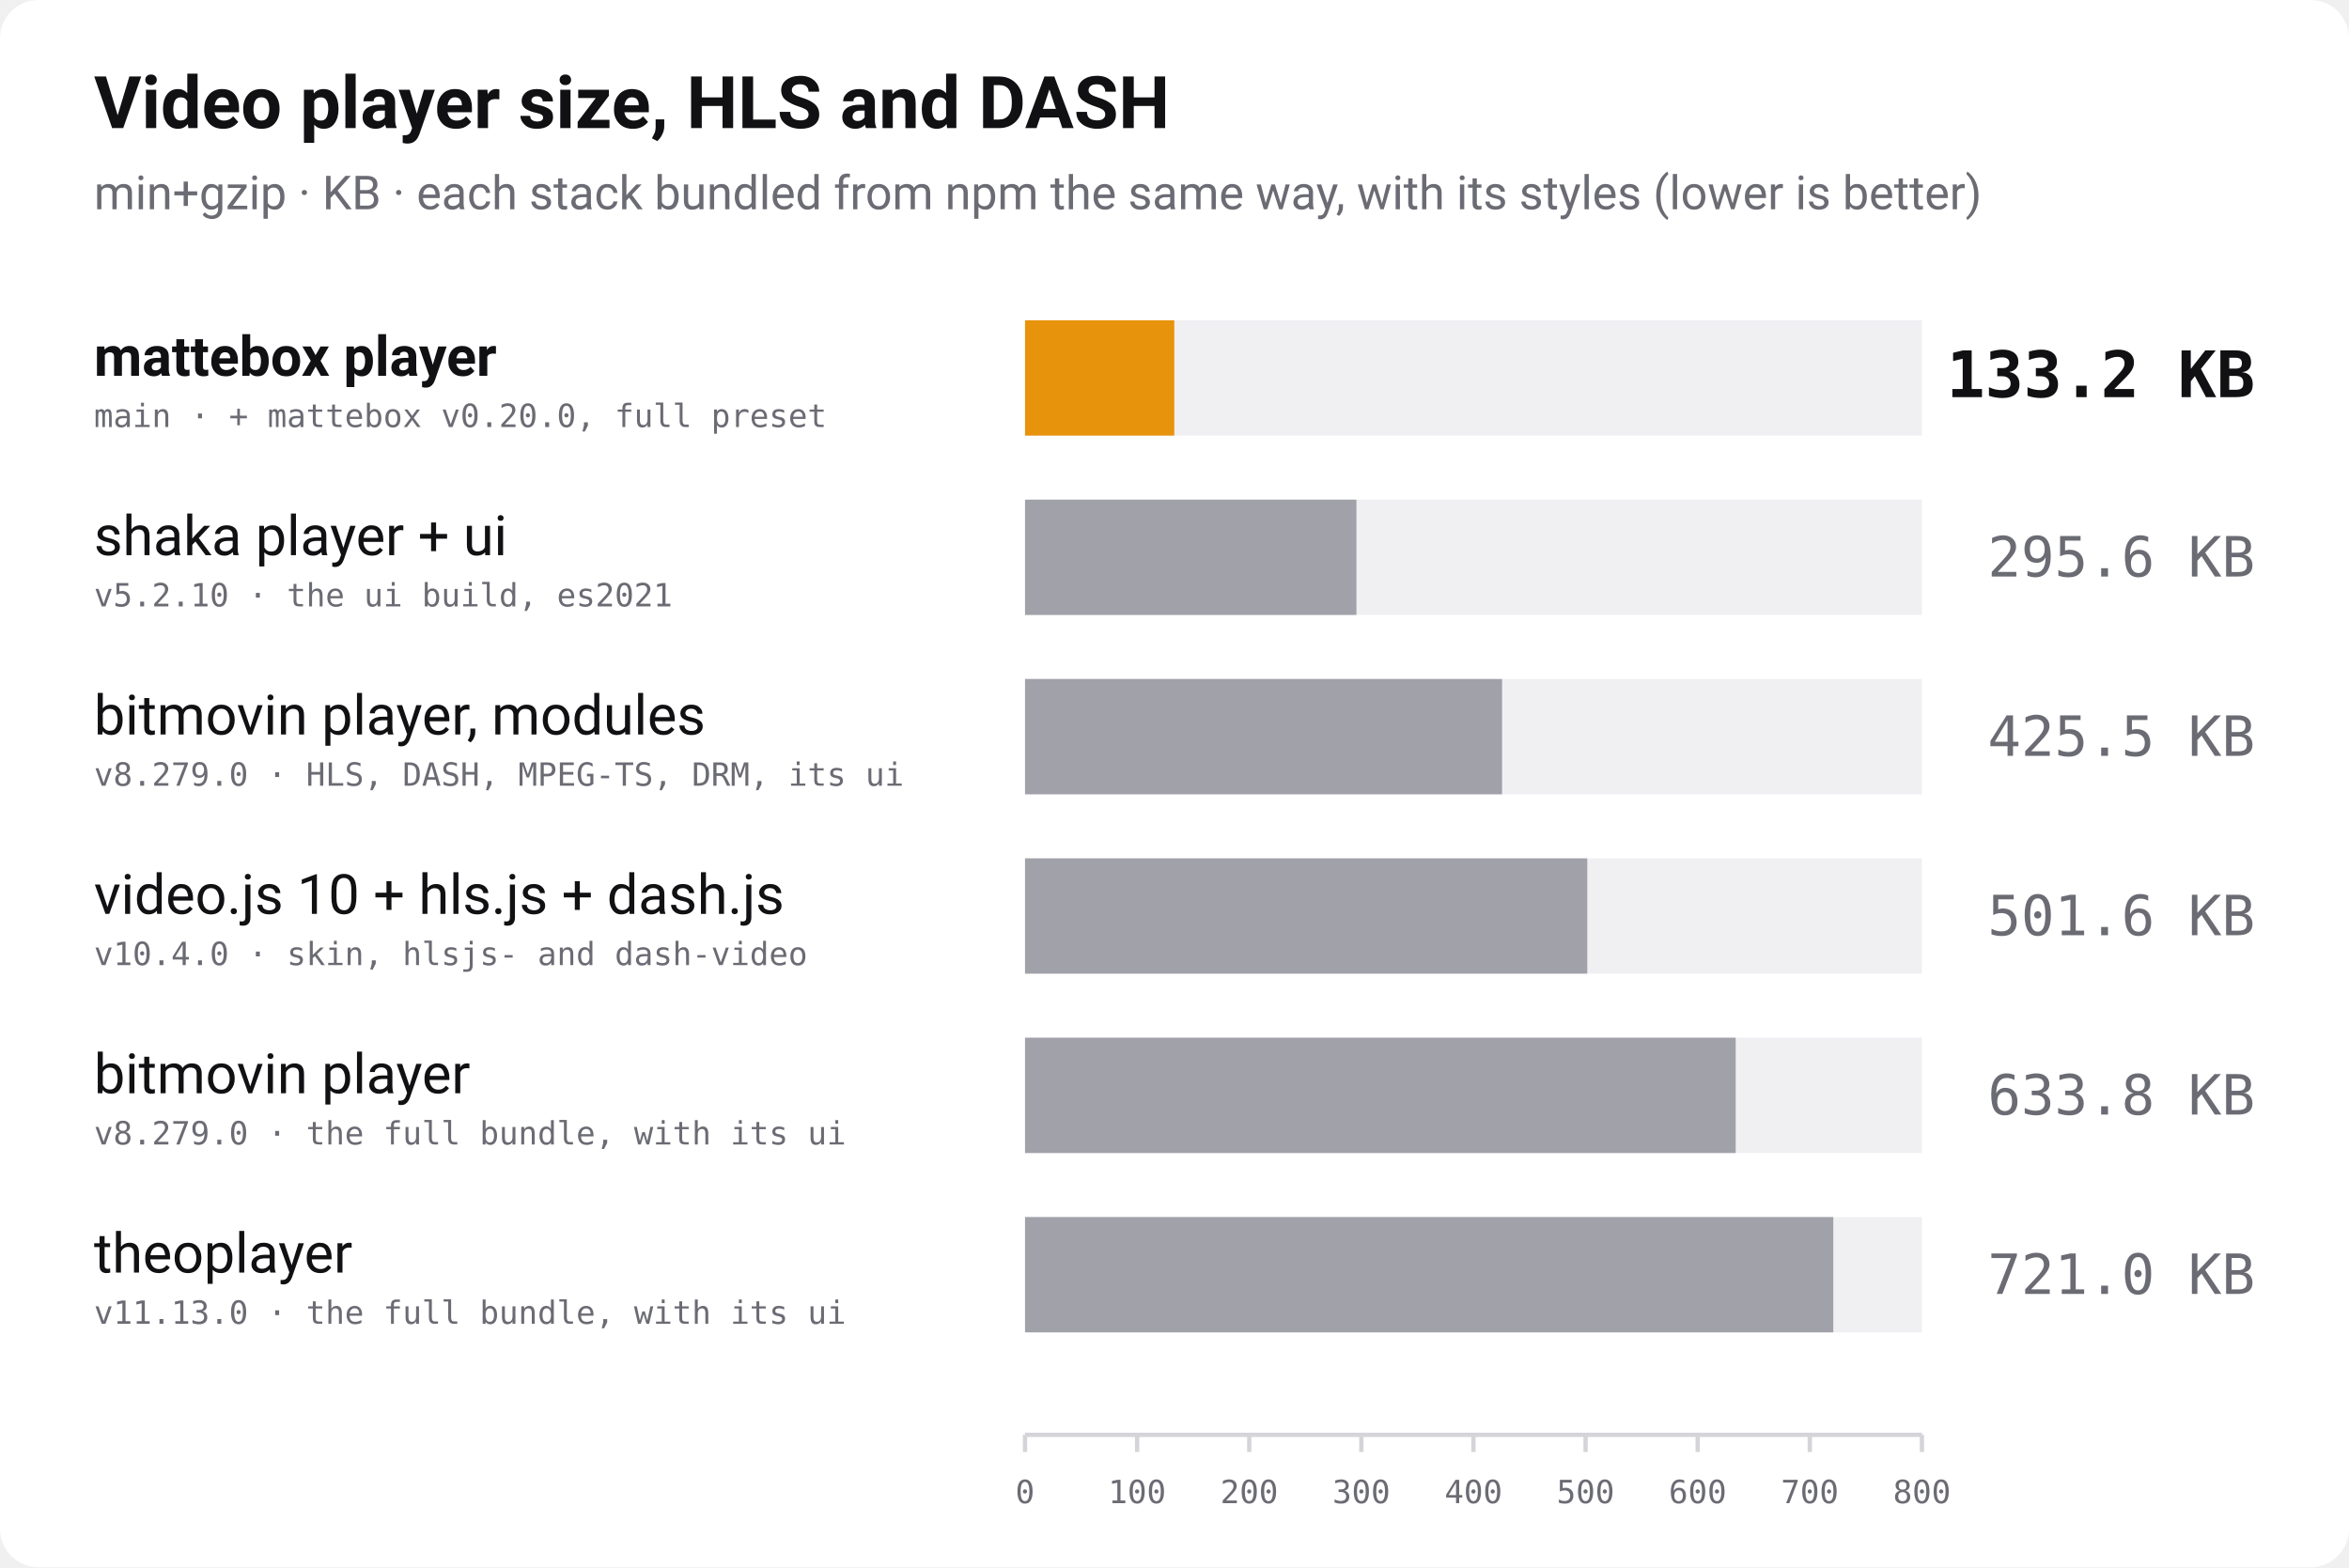
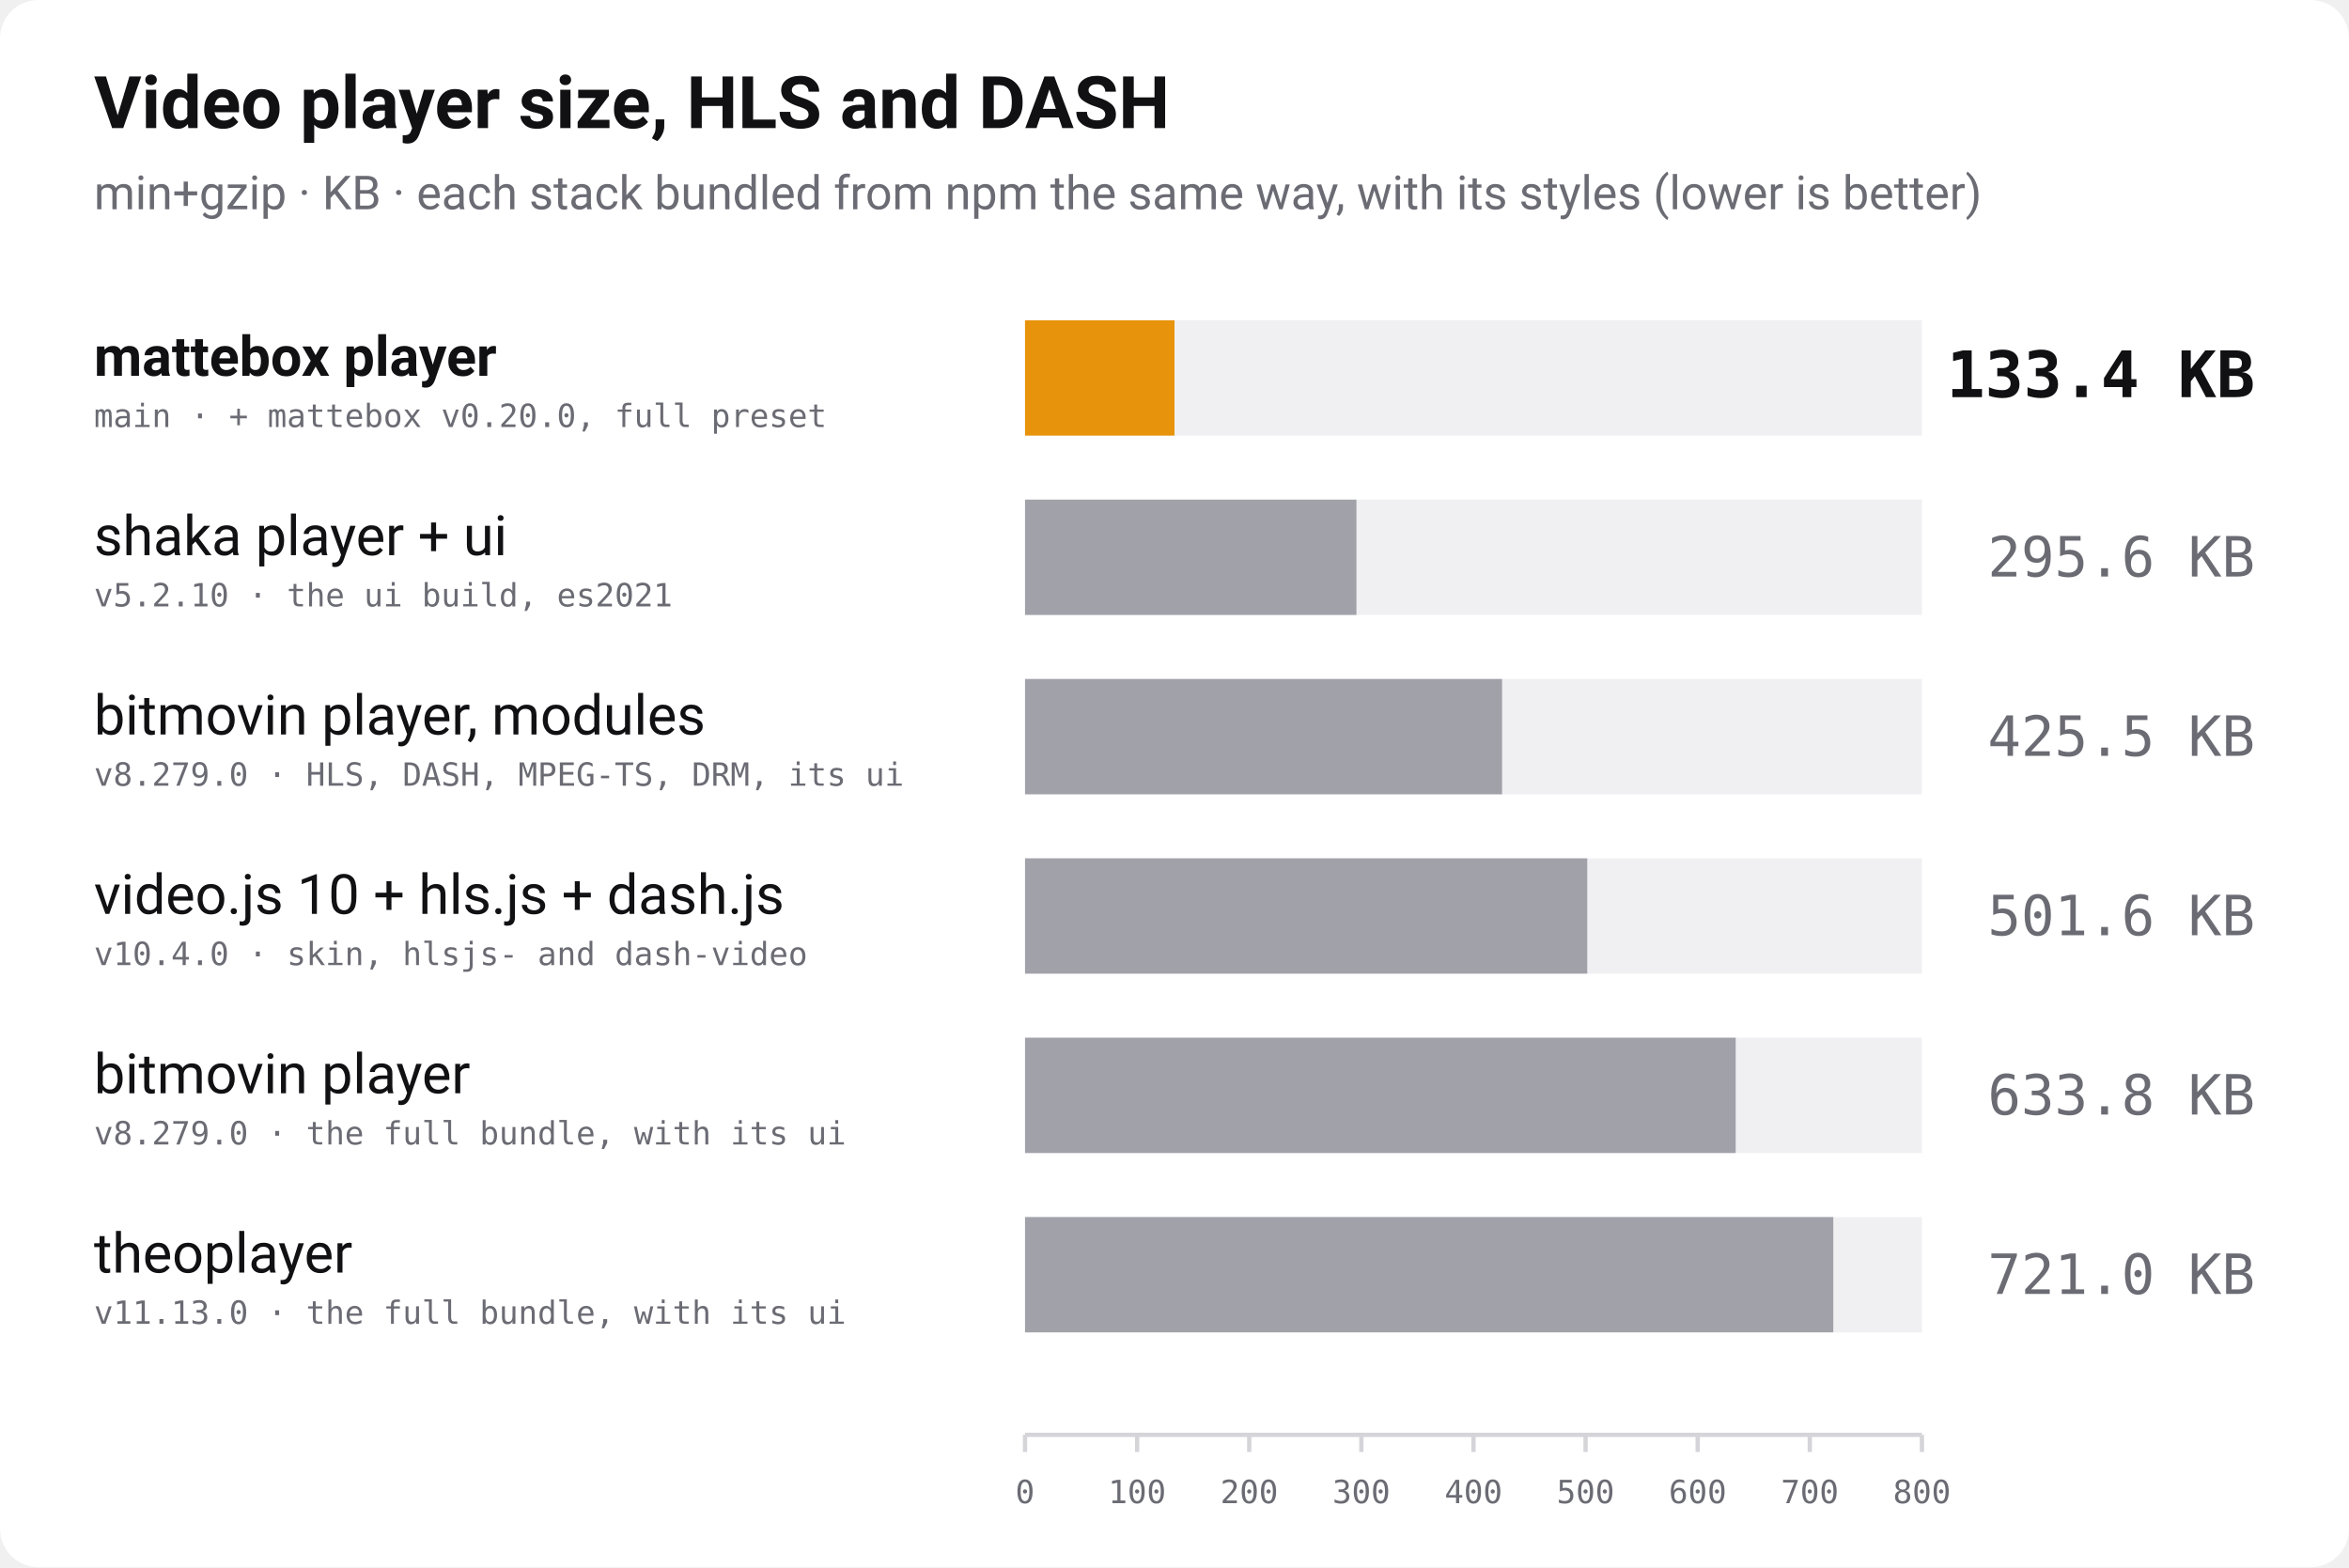
<svg xmlns="http://www.w3.org/2000/svg" width="1100" height="734" viewBox="0 0 1100 734" role="img" aria-label="Bundle size of video players with HLS and DASH playback, min+gzip, lower is better">
  <rect width="1100" height="734" rx="18" fill="#ffffff" />
  <text x="44" y="60" font-family="-apple-system, 'Segoe UI', Roboto, Helvetica, Arial, sans-serif" font-size="34" font-weight="700" fill="#111114">Video player size, HLS and DASH</text>
  <text x="44" y="98" font-family="-apple-system, 'Segoe UI', Roboto, Helvetica, Arial, sans-serif" font-size="22" fill="#6b6b74">min+gzip · KB · each stack bundled from npm the same way, with its styles (lower is better)</text>
  <text x="44" y="176" font-family="-apple-system, 'Segoe UI', Roboto, Helvetica, Arial, sans-serif" font-size="26" font-weight="700" fill="#111114">mattebox player</text>
  <text x="44" y="200" font-family="ui-monospace, 'SF Mono', Menlo, Consolas, monospace" font-size="15" fill="#6b6b74">main · + mattebox v0.20.0, full preset</text>
  <rect x="480" y="150" width="420" height="54" fill="#f0f0f3" />
-   <rect x="480" y="150" width="69.9" height="54" fill="#e8930c" />
-   <text x="1056" y="186" text-anchor="end" font-family="ui-monospace, 'SF Mono', Menlo, Consolas, monospace" font-size="30" font-weight="700" fill="#111114">133.2 KB</text>
+   <rect x="480" y="150" width="70.0" height="54" fill="#e8930c" />
+   <text x="1056" y="186" text-anchor="end" font-family="ui-monospace, 'SF Mono', Menlo, Consolas, monospace" font-size="30" font-weight="700" fill="#111114">133.4 KB</text>
  <text x="44" y="260" font-family="-apple-system, 'Segoe UI', Roboto, Helvetica, Arial, sans-serif" font-size="26" font-weight="400" fill="#111114">shaka player + ui</text>
  <text x="44" y="284" font-family="ui-monospace, 'SF Mono', Menlo, Consolas, monospace" font-size="15" fill="#6b6b74">v5.2.10 · the ui build, es2021</text>
  <rect x="480" y="234" width="420" height="54" fill="#f0f0f3" />
  <rect x="480" y="234" width="155.2" height="54" fill="#a1a1aa" />
  <text x="1056" y="270" text-anchor="end" font-family="ui-monospace, 'SF Mono', Menlo, Consolas, monospace" font-size="26" font-weight="400" fill="#6b6b74">295.6 KB</text>
  <text x="44" y="344" font-family="-apple-system, 'Segoe UI', Roboto, Helvetica, Arial, sans-serif" font-size="26" font-weight="400" fill="#111114">bitmovin player, modules</text>
  <text x="44" y="368" font-family="ui-monospace, 'SF Mono', Menlo, Consolas, monospace" font-size="15" fill="#6b6b74">v8.279.0 · HLS, DASH, MPEG-TS, DRM, its ui</text>
  <rect x="480" y="318" width="420" height="54" fill="#f0f0f3" />
  <rect x="480" y="318" width="223.4" height="54" fill="#a1a1aa" />
  <text x="1056" y="354" text-anchor="end" font-family="ui-monospace, 'SF Mono', Menlo, Consolas, monospace" font-size="26" font-weight="400" fill="#6b6b74">425.5 KB</text>
  <text x="44" y="428" font-family="-apple-system, 'Segoe UI', Roboto, Helvetica, Arial, sans-serif" font-size="26" font-weight="400" fill="#111114">video.js 10 + hls.js + dash.js</text>
  <text x="44" y="452" font-family="ui-monospace, 'SF Mono', Menlo, Consolas, monospace" font-size="15" fill="#6b6b74">v10.4.0 · skin, hlsjs- and dash-video</text>
  <rect x="480" y="402" width="420" height="54" fill="#f0f0f3" />
  <rect x="480" y="402" width="263.3" height="54" fill="#a1a1aa" />
  <text x="1056" y="438" text-anchor="end" font-family="ui-monospace, 'SF Mono', Menlo, Consolas, monospace" font-size="26" font-weight="400" fill="#6b6b74">501.6 KB</text>
  <text x="44" y="512" font-family="-apple-system, 'Segoe UI', Roboto, Helvetica, Arial, sans-serif" font-size="26" font-weight="400" fill="#111114">bitmovin player</text>
  <text x="44" y="536" font-family="ui-monospace, 'SF Mono', Menlo, Consolas, monospace" font-size="15" fill="#6b6b74">v8.279.0 · the full bundle, with its ui</text>
  <rect x="480" y="486" width="420" height="54" fill="#f0f0f3" />
  <rect x="480" y="486" width="332.8" height="54" fill="#a1a1aa" />
  <text x="1056" y="522" text-anchor="end" font-family="ui-monospace, 'SF Mono', Menlo, Consolas, monospace" font-size="26" font-weight="400" fill="#6b6b74">633.8 KB</text>
  <text x="44" y="596" font-family="-apple-system, 'Segoe UI', Roboto, Helvetica, Arial, sans-serif" font-size="26" font-weight="400" fill="#111114">theoplayer</text>
  <text x="44" y="620" font-family="ui-monospace, 'SF Mono', Menlo, Consolas, monospace" font-size="15" fill="#6b6b74">v11.13.0 · the full bundle, with its ui</text>
  <rect x="480" y="570" width="420" height="54" fill="#f0f0f3" />
  <rect x="480" y="570" width="378.5" height="54" fill="#a1a1aa" />
  <text x="1056" y="606" text-anchor="end" font-family="ui-monospace, 'SF Mono', Menlo, Consolas, monospace" font-size="26" font-weight="400" fill="#6b6b74">721.0 KB</text>
  <line x1="480" y1="672" x2="900" y2="672" stroke="#d4d4d9" stroke-width="2" />
  <line x1="480.0" y1="672" x2="480.0" y2="680" stroke="#d4d4d9" stroke-width="2" />
  <text x="480.0" y="704" text-anchor="middle" font-family="ui-monospace, 'SF Mono', Menlo, Consolas, monospace" font-size="15" fill="#6b6b74">0</text>
  <line x1="532.5" y1="672" x2="532.5" y2="680" stroke="#d4d4d9" stroke-width="2" />
  <text x="532.5" y="704" text-anchor="middle" font-family="ui-monospace, 'SF Mono', Menlo, Consolas, monospace" font-size="15" fill="#6b6b74">100</text>
  <line x1="585.0" y1="672" x2="585.0" y2="680" stroke="#d4d4d9" stroke-width="2" />
  <text x="585.0" y="704" text-anchor="middle" font-family="ui-monospace, 'SF Mono', Menlo, Consolas, monospace" font-size="15" fill="#6b6b74">200</text>
  <line x1="637.5" y1="672" x2="637.5" y2="680" stroke="#d4d4d9" stroke-width="2" />
  <text x="637.5" y="704" text-anchor="middle" font-family="ui-monospace, 'SF Mono', Menlo, Consolas, monospace" font-size="15" fill="#6b6b74">300</text>
  <line x1="690.0" y1="672" x2="690.0" y2="680" stroke="#d4d4d9" stroke-width="2" />
  <text x="690.0" y="704" text-anchor="middle" font-family="ui-monospace, 'SF Mono', Menlo, Consolas, monospace" font-size="15" fill="#6b6b74">400</text>
  <line x1="742.5" y1="672" x2="742.5" y2="680" stroke="#d4d4d9" stroke-width="2" />
  <text x="742.5" y="704" text-anchor="middle" font-family="ui-monospace, 'SF Mono', Menlo, Consolas, monospace" font-size="15" fill="#6b6b74">500</text>
  <line x1="795.0" y1="672" x2="795.0" y2="680" stroke="#d4d4d9" stroke-width="2" />
  <text x="795.0" y="704" text-anchor="middle" font-family="ui-monospace, 'SF Mono', Menlo, Consolas, monospace" font-size="15" fill="#6b6b74">600</text>
  <line x1="847.5" y1="672" x2="847.5" y2="680" stroke="#d4d4d9" stroke-width="2" />
  <text x="847.5" y="704" text-anchor="middle" font-family="ui-monospace, 'SF Mono', Menlo, Consolas, monospace" font-size="15" fill="#6b6b74">700</text>
  <line x1="900.0" y1="672" x2="900.0" y2="680" stroke="#d4d4d9" stroke-width="2" />
  <text x="900.0" y="704" text-anchor="middle" font-family="ui-monospace, 'SF Mono', Menlo, Consolas, monospace" font-size="15" fill="#6b6b74">800</text>
</svg>
